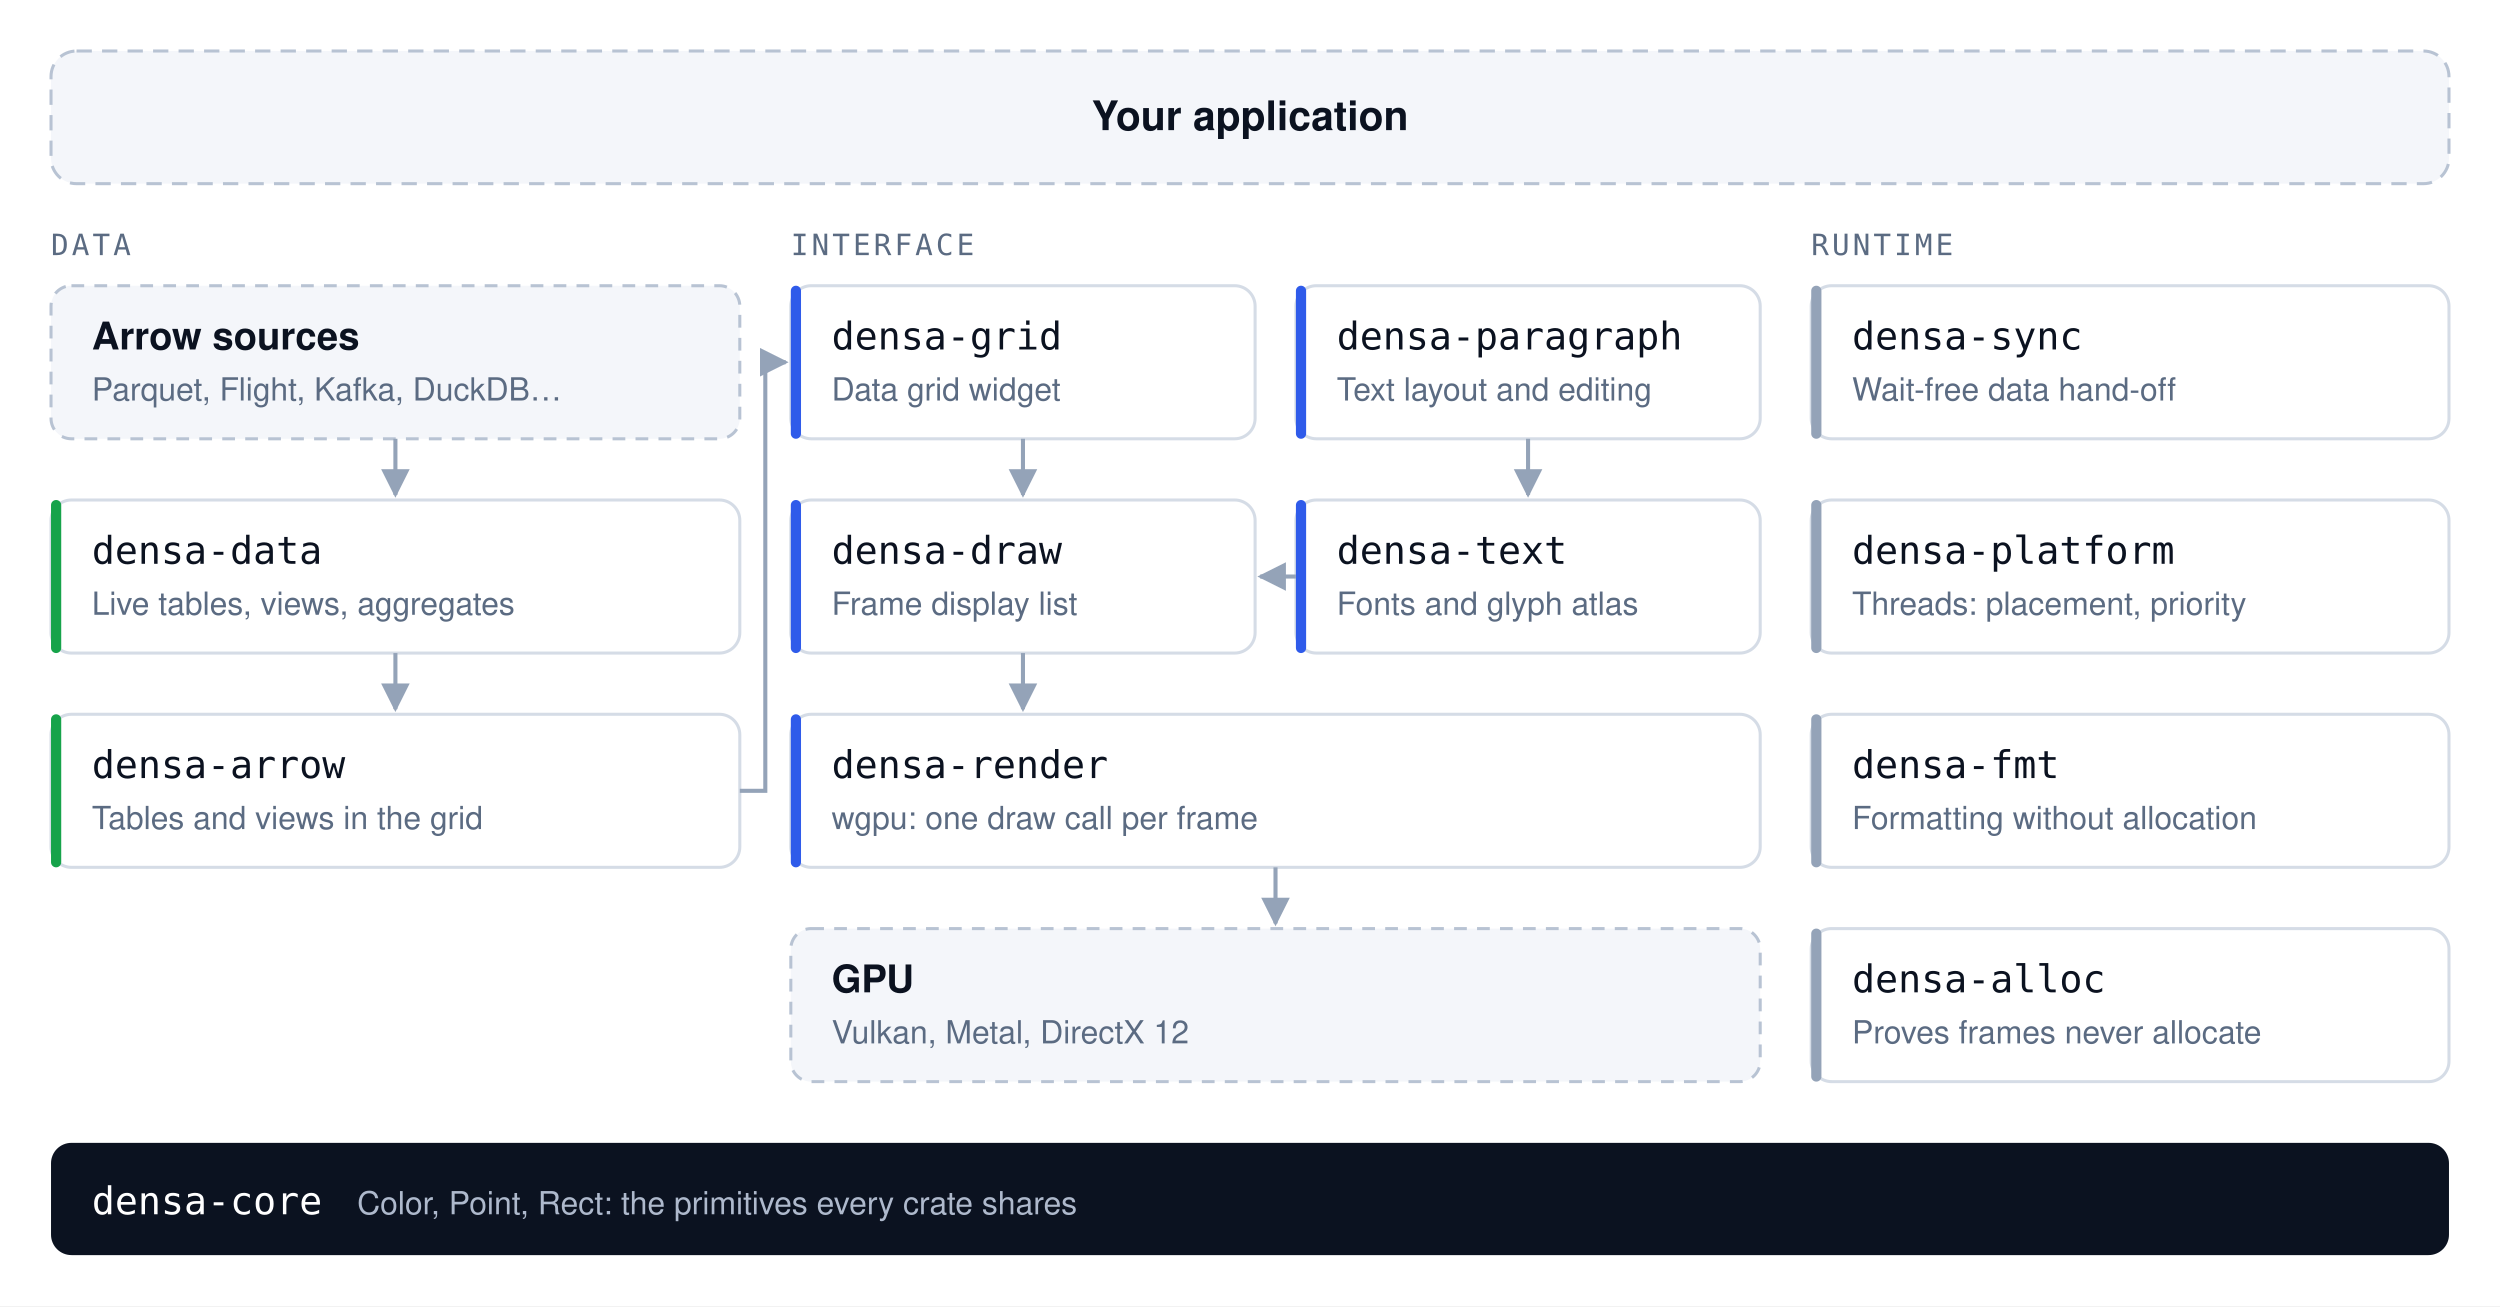
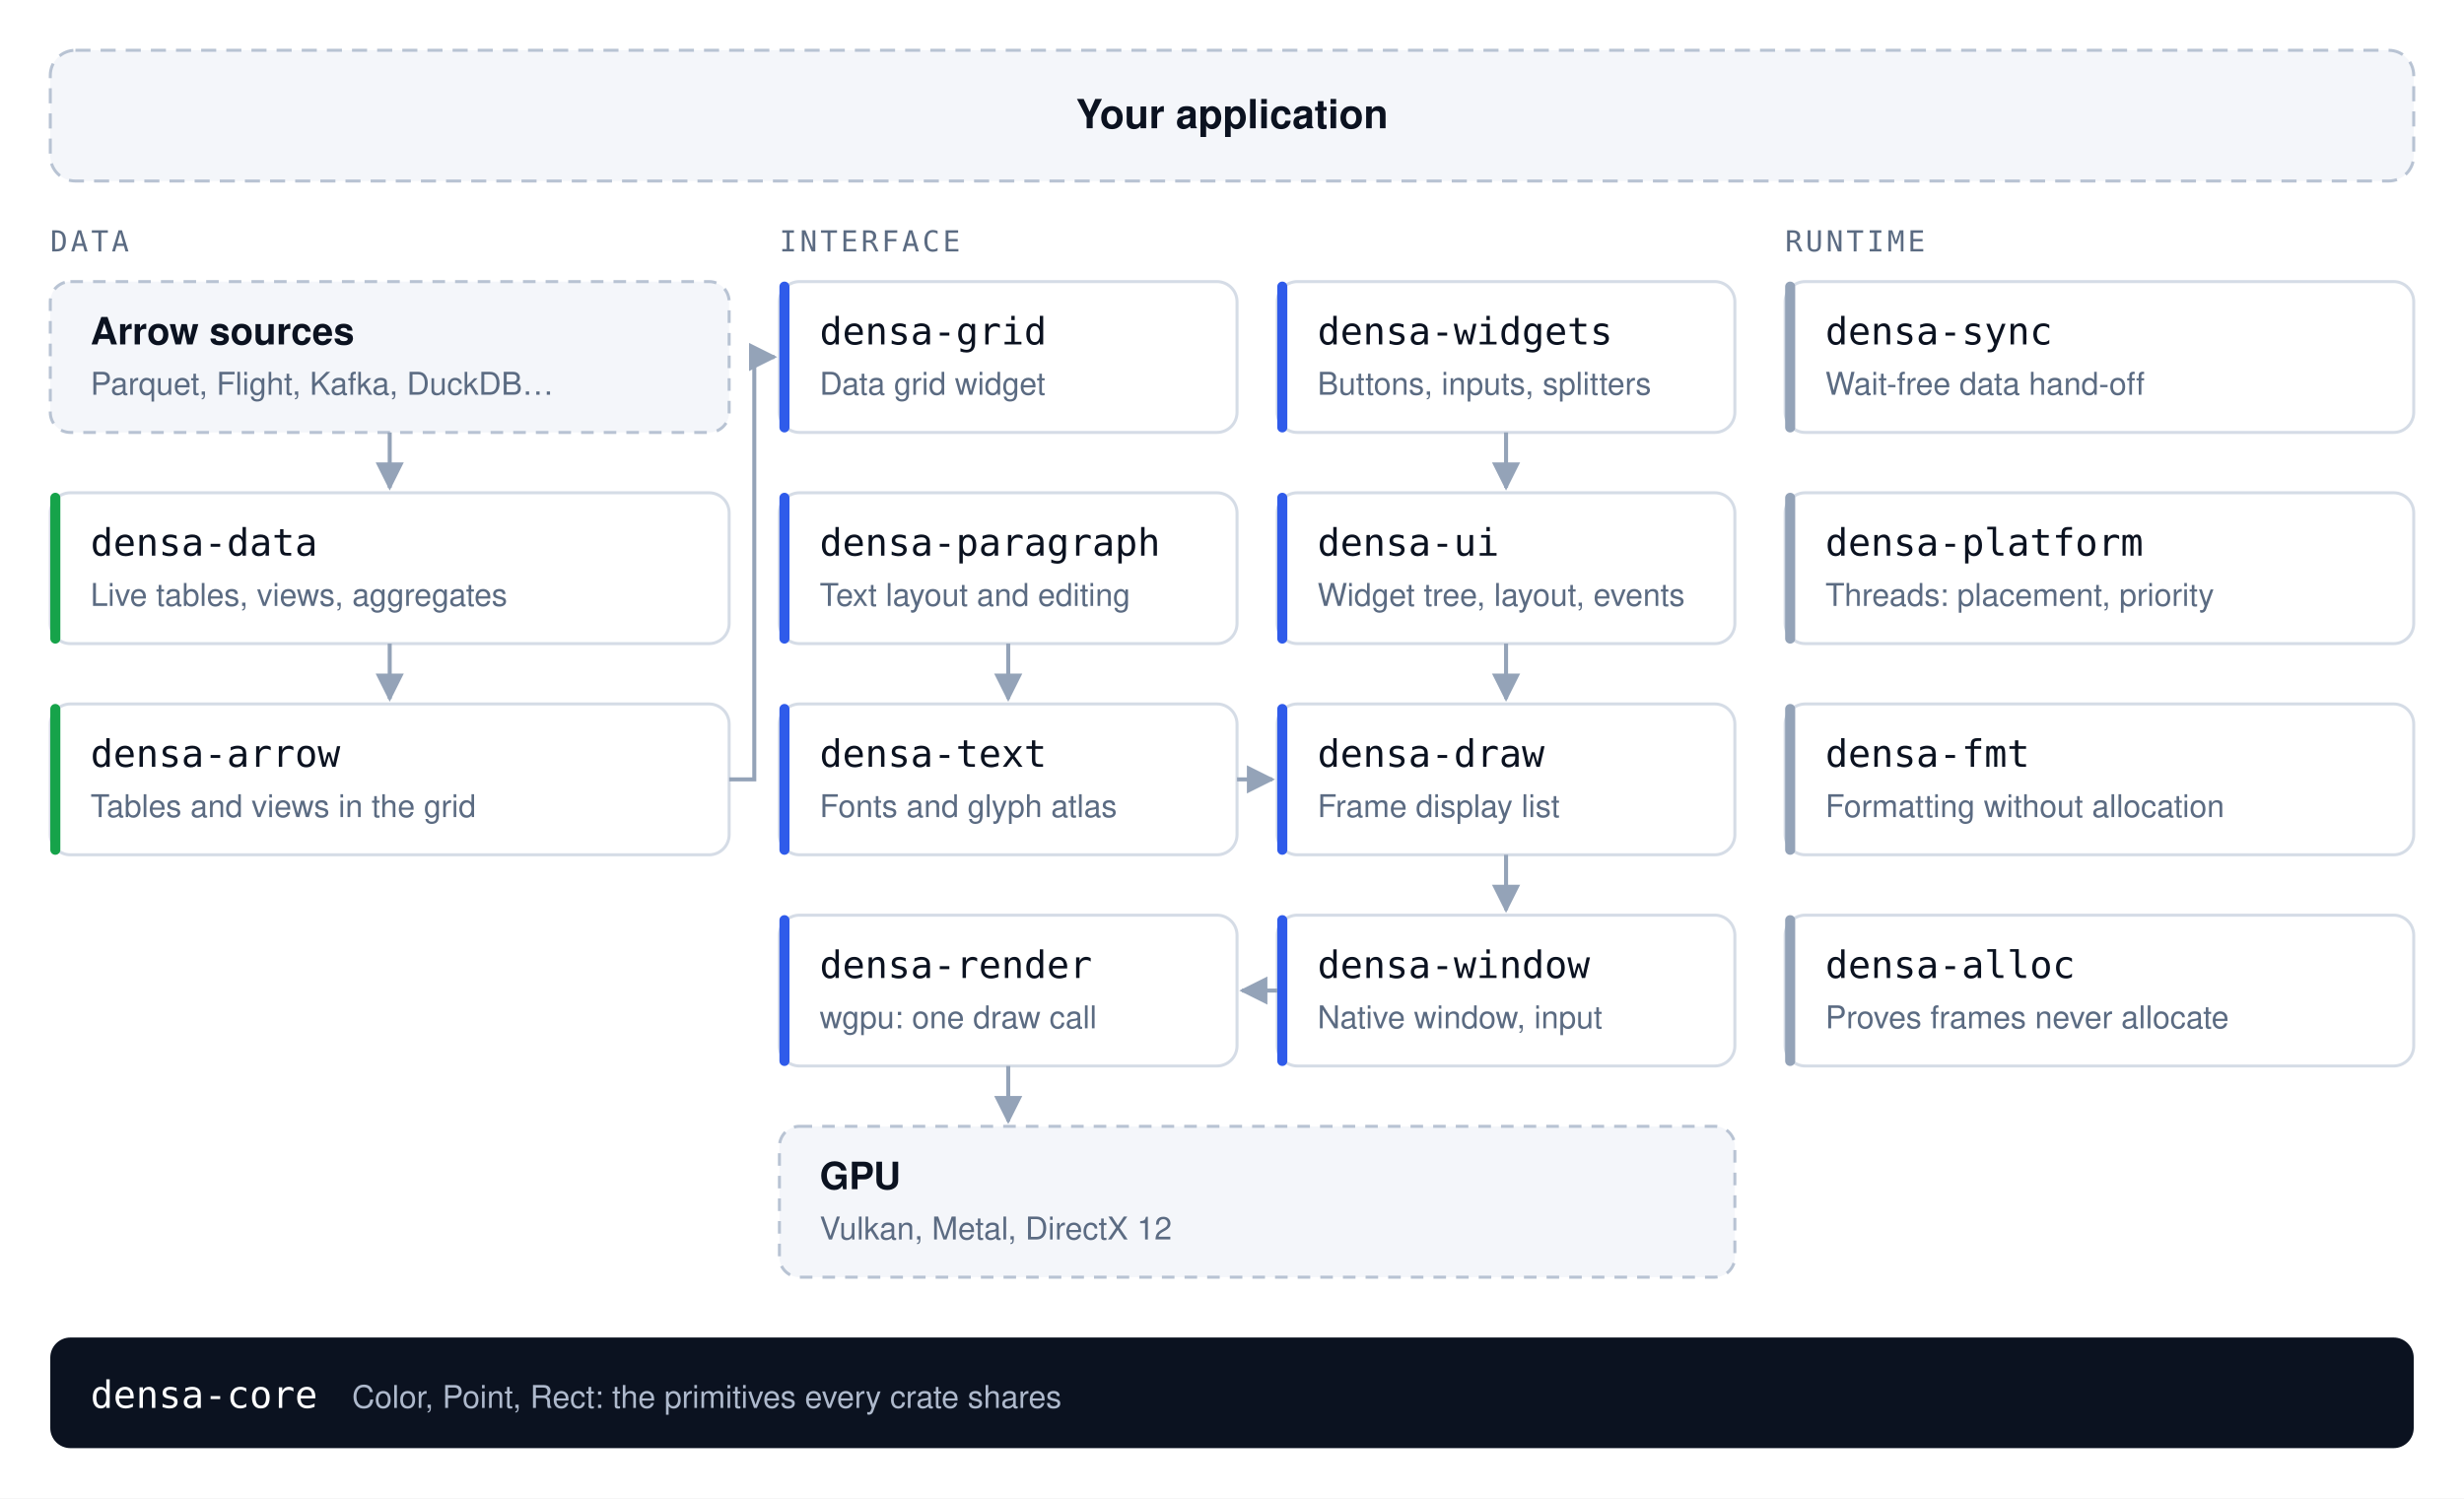
- <svg xmlns="http://www.w3.org/2000/svg" viewBox="0 0 980 512" width="980" height="512" role="img" aria-label="densa architecture">
-   <rect width="980" height="512" fill="#FFFFFF" />
+ <svg xmlns="http://www.w3.org/2000/svg" viewBox="0 0 980 596" width="980" height="596" role="img" aria-label="densa architecture">
+   <rect width="980" height="596" fill="#FFFFFF" />
  <defs>
    <marker id="head" viewBox="0 0 10 10" refX="9" refY="5" markerWidth="7" markerHeight="7" orient="auto-start-reverse">
      <path d="M0 0 L10 5 L0 10 z" fill="#94A3B8" />
    </marker>
  </defs>
  <rect x="20" y="20" width="940" height="52" rx="10" fill="#F4F6FA" stroke="#B8C3D3" stroke-dasharray="6 4" stroke-width="1.2" />
  <text x="490" y="51" text-anchor="middle" font-family="IBM Plex Sans, Segoe UI, Helvetica, Arial, sans-serif" font-size="16" font-weight="600" fill="#0B1220">Your application</text>
  <text x="20" y="100" font-family="JetBrains Mono, Cascadia Mono, Consolas, monospace" font-size="11.5" letter-spacing="1.2" fill="#5B6B82">DATA</text>
  <text x="310" y="100" font-family="JetBrains Mono, Cascadia Mono, Consolas, monospace" font-size="11.5" letter-spacing="1.2" fill="#5B6B82">INTERFACE</text>
  <text x="710" y="100" font-family="JetBrains Mono, Cascadia Mono, Consolas, monospace" font-size="11.5" letter-spacing="1.2" fill="#5B6B82">RUNTIME</text>
  <rect x="20" y="112" width="270" height="60" rx="8" fill="#F4F6FA" stroke="#B8C3D3" stroke-dasharray="5 4" stroke-width="1.2" />
  <text x="36" y="137" font-family="IBM Plex Sans, Segoe UI, Helvetica, Arial, sans-serif" font-size="15" font-weight="600" fill="#0B1220">Arrow sources</text>
  <text x="36" y="157" font-family="IBM Plex Sans, Segoe UI, Helvetica, Arial, sans-serif" font-size="12.5" fill="#5B6B82">Parquet, Flight, Kafka, DuckDB…</text>
  <rect x="20" y="196" width="270" height="60" rx="8" fill="#FFFFFF" stroke="#D5DCE6" stroke-width="1.2" />
  <rect x="20" y="196" width="4" height="60" rx="2" fill="#16A34A" />
  <text x="36" y="221" font-family="JetBrains Mono, Cascadia Mono, Consolas, monospace" font-size="15" font-weight="500" fill="#0B1220">densa-data</text>
  <text x="36" y="241" font-family="IBM Plex Sans, Segoe UI, Helvetica, Arial, sans-serif" font-size="12.5" fill="#5B6B82">Live tables, views, aggregates</text>
  <rect x="20" y="280" width="270" height="60" rx="8" fill="#FFFFFF" stroke="#D5DCE6" stroke-width="1.2" />
  <rect x="20" y="280" width="4" height="60" rx="2" fill="#16A34A" />
  <text x="36" y="305" font-family="JetBrains Mono, Cascadia Mono, Consolas, monospace" font-size="15" font-weight="500" fill="#0B1220">densa-arrow</text>
  <text x="36" y="325" font-family="IBM Plex Sans, Segoe UI, Helvetica, Arial, sans-serif" font-size="12.5" fill="#5B6B82">Tables and views in the grid</text>
  <rect x="310" y="112" width="182" height="60" rx="8" fill="#FFFFFF" stroke="#D5DCE6" stroke-width="1.2" />
  <rect x="310" y="112" width="4" height="60" rx="2" fill="#2F5BEA" />
  <text x="326" y="137" font-family="JetBrains Mono, Cascadia Mono, Consolas, monospace" font-size="15" font-weight="500" fill="#0B1220">densa-grid</text>
  <text x="326" y="157" font-family="IBM Plex Sans, Segoe UI, Helvetica, Arial, sans-serif" font-size="12.5" fill="#5B6B82">Data grid widget</text>
  <rect x="508" y="112" width="182" height="60" rx="8" fill="#FFFFFF" stroke="#D5DCE6" stroke-width="1.2" />
  <rect x="508" y="112" width="4" height="60" rx="2" fill="#2F5BEA" />
-   <text x="524" y="137" font-family="JetBrains Mono, Cascadia Mono, Consolas, monospace" font-size="15" font-weight="500" fill="#0B1220">densa-paragraph</text>
-   <text x="524" y="157" font-family="IBM Plex Sans, Segoe UI, Helvetica, Arial, sans-serif" font-size="12.5" fill="#5B6B82">Text layout and editing</text>
+   <text x="524" y="137" font-family="JetBrains Mono, Cascadia Mono, Consolas, monospace" font-size="15" font-weight="500" fill="#0B1220">densa-widgets</text>
+   <text x="524" y="157" font-family="IBM Plex Sans, Segoe UI, Helvetica, Arial, sans-serif" font-size="12.5" fill="#5B6B82">Buttons, inputs, splitters</text>
  <rect x="310" y="196" width="182" height="60" rx="8" fill="#FFFFFF" stroke="#D5DCE6" stroke-width="1.2" />
  <rect x="310" y="196" width="4" height="60" rx="2" fill="#2F5BEA" />
-   <text x="326" y="221" font-family="JetBrains Mono, Cascadia Mono, Consolas, monospace" font-size="15" font-weight="500" fill="#0B1220">densa-draw</text>
-   <text x="326" y="241" font-family="IBM Plex Sans, Segoe UI, Helvetica, Arial, sans-serif" font-size="12.5" fill="#5B6B82">Frame display list</text>
+   <text x="326" y="221" font-family="JetBrains Mono, Cascadia Mono, Consolas, monospace" font-size="15" font-weight="500" fill="#0B1220">densa-paragraph</text>
+   <text x="326" y="241" font-family="IBM Plex Sans, Segoe UI, Helvetica, Arial, sans-serif" font-size="12.5" fill="#5B6B82">Text layout and editing</text>
  <rect x="508" y="196" width="182" height="60" rx="8" fill="#FFFFFF" stroke="#D5DCE6" stroke-width="1.2" />
  <rect x="508" y="196" width="4" height="60" rx="2" fill="#2F5BEA" />
-   <text x="524" y="221" font-family="JetBrains Mono, Cascadia Mono, Consolas, monospace" font-size="15" font-weight="500" fill="#0B1220">densa-text</text>
-   <text x="524" y="241" font-family="IBM Plex Sans, Segoe UI, Helvetica, Arial, sans-serif" font-size="12.5" fill="#5B6B82">Fonts and glyph atlas</text>
-   <rect x="310" y="280" width="380" height="60" rx="8" fill="#FFFFFF" stroke="#D5DCE6" stroke-width="1.2" />
+   <text x="524" y="221" font-family="JetBrains Mono, Cascadia Mono, Consolas, monospace" font-size="15" font-weight="500" fill="#0B1220">densa-ui</text>
+   <text x="524" y="241" font-family="IBM Plex Sans, Segoe UI, Helvetica, Arial, sans-serif" font-size="12.5" fill="#5B6B82">Widget tree, layout, events</text>
+   <rect x="310" y="280" width="182" height="60" rx="8" fill="#FFFFFF" stroke="#D5DCE6" stroke-width="1.2" />
  <rect x="310" y="280" width="4" height="60" rx="2" fill="#2F5BEA" />
-   <text x="326" y="305" font-family="JetBrains Mono, Cascadia Mono, Consolas, monospace" font-size="15" font-weight="500" fill="#0B1220">densa-render</text>
-   <text x="326" y="325" font-family="IBM Plex Sans, Segoe UI, Helvetica, Arial, sans-serif" font-size="12.5" fill="#5B6B82">wgpu: one draw call per frame</text>
-   <rect x="310" y="364" width="380" height="60" rx="8" fill="#F4F6FA" stroke="#B8C3D3" stroke-dasharray="5 4" stroke-width="1.2" />
-   <text x="326" y="389" font-family="IBM Plex Sans, Segoe UI, Helvetica, Arial, sans-serif" font-size="15" font-weight="600" fill="#0B1220">GPU</text>
-   <text x="326" y="409" font-family="IBM Plex Sans, Segoe UI, Helvetica, Arial, sans-serif" font-size="12.5" fill="#5B6B82">Vulkan, Metal, DirectX 12</text>
+   <text x="326" y="305" font-family="JetBrains Mono, Cascadia Mono, Consolas, monospace" font-size="15" font-weight="500" fill="#0B1220">densa-text</text>
+   <text x="326" y="325" font-family="IBM Plex Sans, Segoe UI, Helvetica, Arial, sans-serif" font-size="12.5" fill="#5B6B82">Fonts and glyph atlas</text>
+   <rect x="508" y="280" width="182" height="60" rx="8" fill="#FFFFFF" stroke="#D5DCE6" stroke-width="1.2" />
+   <rect x="508" y="280" width="4" height="60" rx="2" fill="#2F5BEA" />
+   <text x="524" y="305" font-family="JetBrains Mono, Cascadia Mono, Consolas, monospace" font-size="15" font-weight="500" fill="#0B1220">densa-draw</text>
+   <text x="524" y="325" font-family="IBM Plex Sans, Segoe UI, Helvetica, Arial, sans-serif" font-size="12.5" fill="#5B6B82">Frame display list</text>
+   <rect x="310" y="364" width="182" height="60" rx="8" fill="#FFFFFF" stroke="#D5DCE6" stroke-width="1.2" />
+   <rect x="310" y="364" width="4" height="60" rx="2" fill="#2F5BEA" />
+   <text x="326" y="389" font-family="JetBrains Mono, Cascadia Mono, Consolas, monospace" font-size="15" font-weight="500" fill="#0B1220">densa-render</text>
+   <text x="326" y="409" font-family="IBM Plex Sans, Segoe UI, Helvetica, Arial, sans-serif" font-size="12.5" fill="#5B6B82">wgpu: one draw call</text>
+   <rect x="508" y="364" width="182" height="60" rx="8" fill="#FFFFFF" stroke="#D5DCE6" stroke-width="1.2" />
+   <rect x="508" y="364" width="4" height="60" rx="2" fill="#2F5BEA" />
+   <text x="524" y="389" font-family="JetBrains Mono, Cascadia Mono, Consolas, monospace" font-size="15" font-weight="500" fill="#0B1220">densa-window</text>
+   <text x="524" y="409" font-family="IBM Plex Sans, Segoe UI, Helvetica, Arial, sans-serif" font-size="12.5" fill="#5B6B82">Native window, input</text>
+   <rect x="310" y="448" width="380" height="60" rx="8" fill="#F4F6FA" stroke="#B8C3D3" stroke-dasharray="5 4" stroke-width="1.2" />
+   <text x="326" y="473" font-family="IBM Plex Sans, Segoe UI, Helvetica, Arial, sans-serif" font-size="15" font-weight="600" fill="#0B1220">GPU</text>
+   <text x="326" y="493" font-family="IBM Plex Sans, Segoe UI, Helvetica, Arial, sans-serif" font-size="12.5" fill="#5B6B82">Vulkan, Metal, DirectX 12</text>
  <rect x="710" y="112" width="250" height="60" rx="8" fill="#FFFFFF" stroke="#D5DCE6" stroke-width="1.2" />
  <rect x="710" y="112" width="4" height="60" rx="2" fill="#94A3B8" />
  <text x="726" y="137" font-family="JetBrains Mono, Cascadia Mono, Consolas, monospace" font-size="15" font-weight="500" fill="#0B1220">densa-sync</text>
  <text x="726" y="157" font-family="IBM Plex Sans, Segoe UI, Helvetica, Arial, sans-serif" font-size="12.5" fill="#5B6B82">Wait-free data hand-off</text>
  <rect x="710" y="196" width="250" height="60" rx="8" fill="#FFFFFF" stroke="#D5DCE6" stroke-width="1.2" />
  <rect x="710" y="196" width="4" height="60" rx="2" fill="#94A3B8" />
  <text x="726" y="221" font-family="JetBrains Mono, Cascadia Mono, Consolas, monospace" font-size="15" font-weight="500" fill="#0B1220">densa-platform</text>
  <text x="726" y="241" font-family="IBM Plex Sans, Segoe UI, Helvetica, Arial, sans-serif" font-size="12.5" fill="#5B6B82">Threads: placement, priority</text>
  <rect x="710" y="280" width="250" height="60" rx="8" fill="#FFFFFF" stroke="#D5DCE6" stroke-width="1.2" />
  <rect x="710" y="280" width="4" height="60" rx="2" fill="#94A3B8" />
  <text x="726" y="305" font-family="JetBrains Mono, Cascadia Mono, Consolas, monospace" font-size="15" font-weight="500" fill="#0B1220">densa-fmt</text>
  <text x="726" y="325" font-family="IBM Plex Sans, Segoe UI, Helvetica, Arial, sans-serif" font-size="12.5" fill="#5B6B82">Formatting without allocation</text>
  <rect x="710" y="364" width="250" height="60" rx="8" fill="#FFFFFF" stroke="#D5DCE6" stroke-width="1.2" />
  <rect x="710" y="364" width="4" height="60" rx="2" fill="#94A3B8" />
  <text x="726" y="389" font-family="JetBrains Mono, Cascadia Mono, Consolas, monospace" font-size="15" font-weight="500" fill="#0B1220">densa-alloc</text>
  <text x="726" y="409" font-family="IBM Plex Sans, Segoe UI, Helvetica, Arial, sans-serif" font-size="12.5" fill="#5B6B82">Proves frames never allocate</text>
-   <rect x="20" y="448" width="940" height="44" rx="8" fill="#0B1220" />
-   <text x="36" y="476" font-family="JetBrains Mono, Cascadia Mono, Consolas, monospace" font-size="15" font-weight="500" fill="#FFFFFF">densa-core</text>
-   <text x="140" y="476" font-family="IBM Plex Sans, Segoe UI, Helvetica, Arial, sans-serif" font-size="12.5" fill="#AEB9CC">Color, Point, Rect: the primitives every crate shares</text>
+   <rect x="20" y="532" width="940" height="44" rx="8" fill="#0B1220" />
+   <text x="36" y="560" font-family="JetBrains Mono, Cascadia Mono, Consolas, monospace" font-size="15" font-weight="500" fill="#FFFFFF">densa-core</text>
+   <text x="140" y="560" font-family="IBM Plex Sans, Segoe UI, Helvetica, Arial, sans-serif" font-size="12.5" fill="#AEB9CC">Color, Point, Rect: the primitives every crate shares</text>
  <path d="M155 172 L155 194" fill="none" stroke="#94A3B8" stroke-width="1.6" marker-end="url(#head)" />
  <path d="M155 256 L155 278" fill="none" stroke="#94A3B8" stroke-width="1.6" marker-end="url(#head)" />
  <path d="M290 310 L300 310 L300 142 L308 142" fill="none" stroke="#94A3B8" stroke-width="1.6" marker-end="url(#head)" />
-   <path d="M401 172 L401 194" fill="none" stroke="#94A3B8" stroke-width="1.6" marker-end="url(#head)" />
  <path d="M599 172 L599 194" fill="none" stroke="#94A3B8" stroke-width="1.6" marker-end="url(#head)" />
-   <path d="M508 226 L494 226" fill="none" stroke="#94A3B8" stroke-width="1.6" marker-end="url(#head)" />
+   <path d="M599 256 L599 278" fill="none" stroke="#94A3B8" stroke-width="1.6" marker-end="url(#head)" />
  <path d="M401 256 L401 278" fill="none" stroke="#94A3B8" stroke-width="1.6" marker-end="url(#head)" />
-   <path d="M500 340 L500 362" fill="none" stroke="#94A3B8" stroke-width="1.6" marker-end="url(#head)" />
+   <path d="M492 310 L506 310" fill="none" stroke="#94A3B8" stroke-width="1.6" marker-end="url(#head)" />
+   <path d="M599 340 L599 362" fill="none" stroke="#94A3B8" stroke-width="1.6" marker-end="url(#head)" />
+   <path d="M508 394 L494 394" fill="none" stroke="#94A3B8" stroke-width="1.6" marker-end="url(#head)" />
+   <path d="M401 424 L401 446" fill="none" stroke="#94A3B8" stroke-width="1.6" marker-end="url(#head)" />
</svg>
